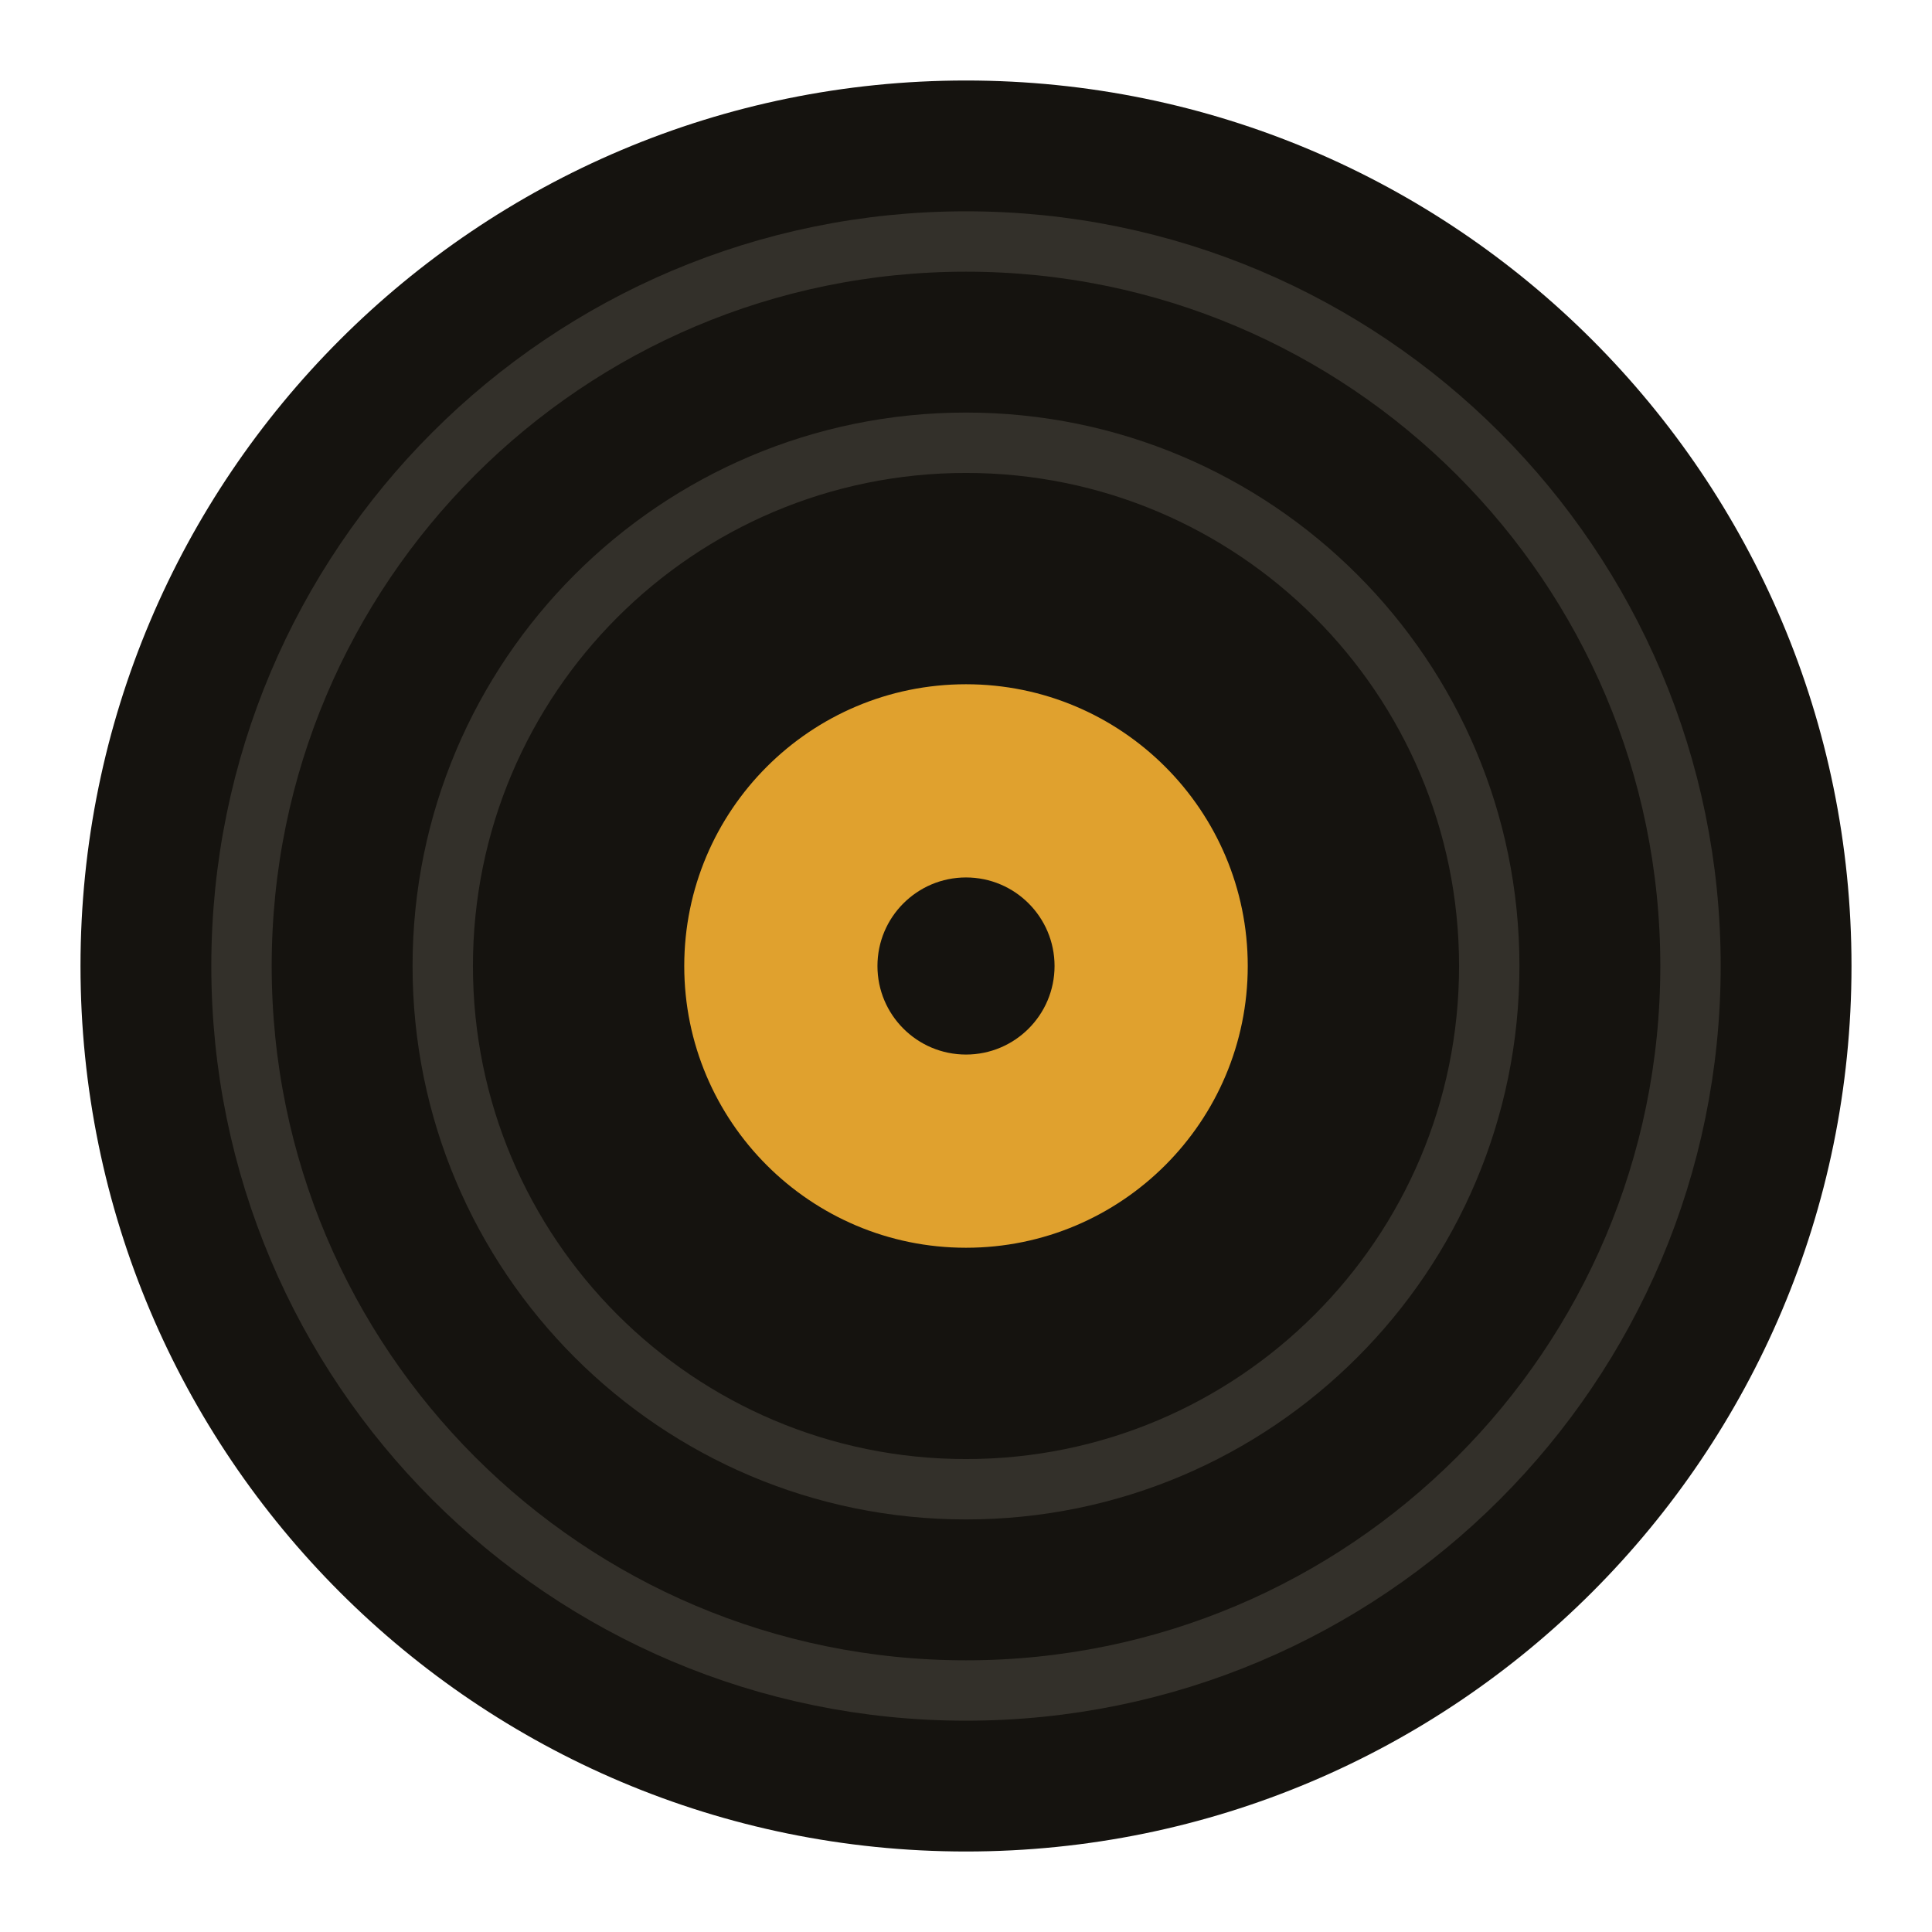
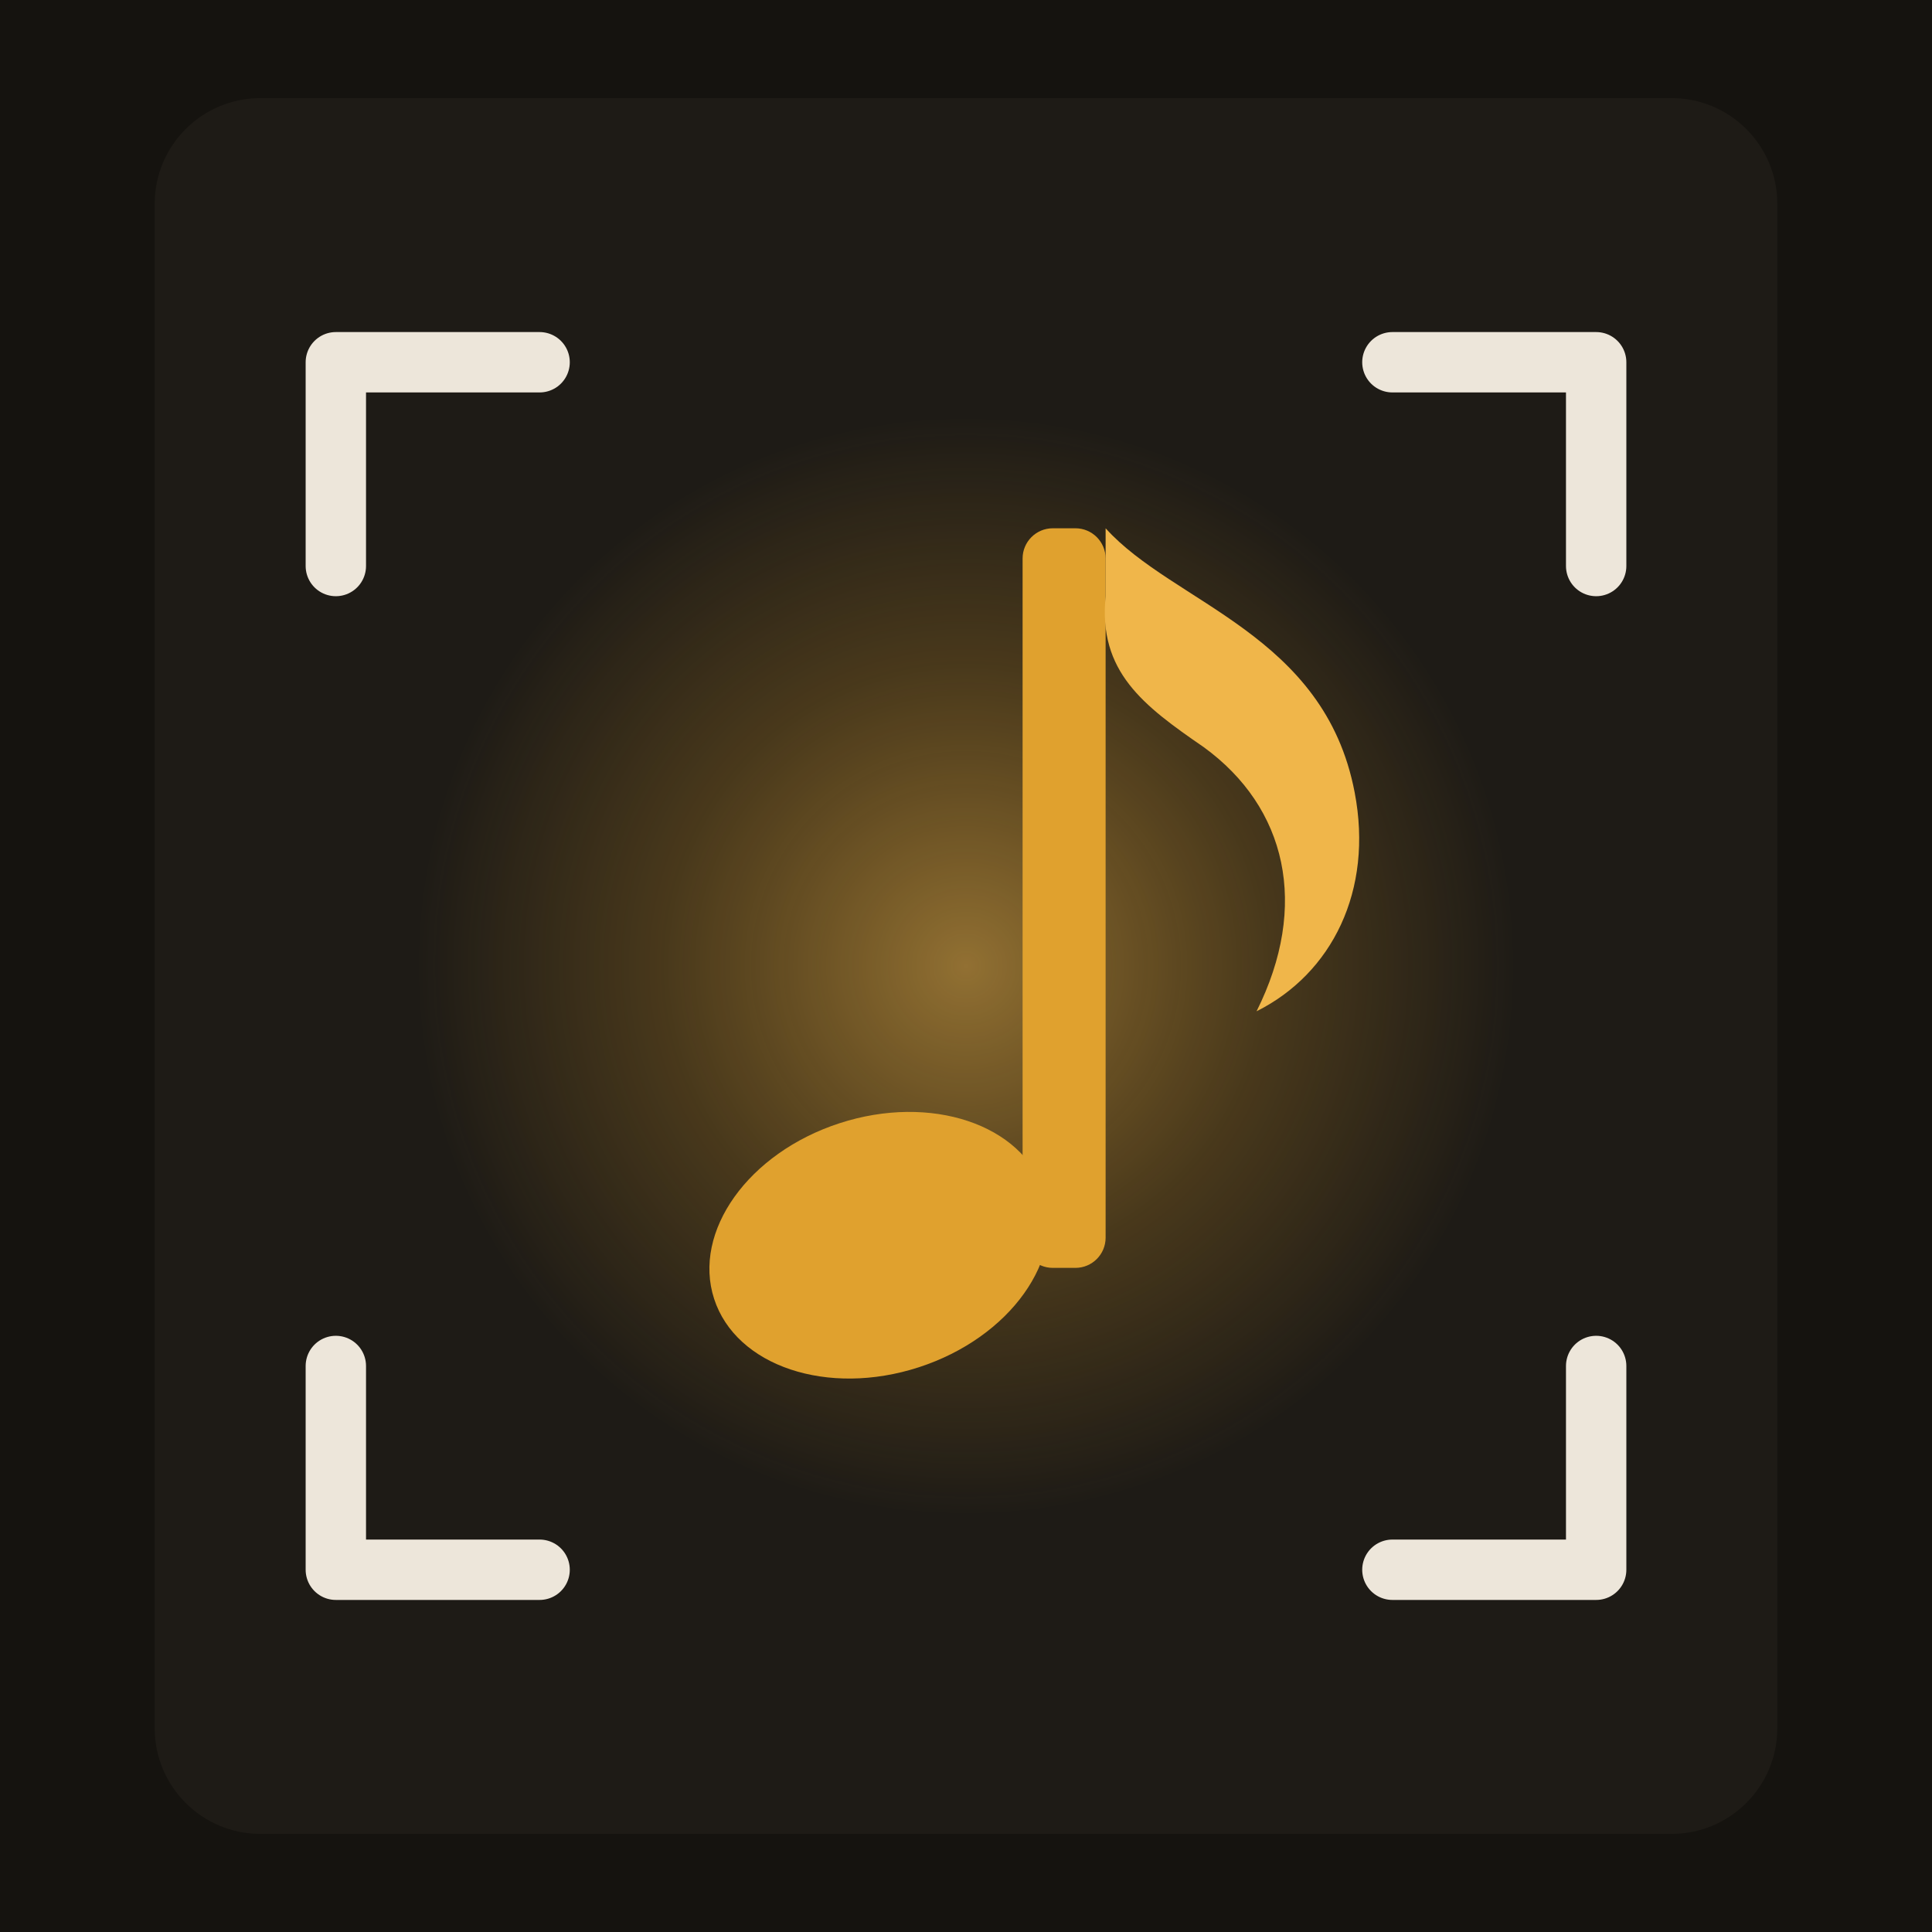
- <svg xmlns="http://www.w3.org/2000/svg" viewBox="0 0 48 48" width="48" height="48">
-   <circle cx="24" cy="24" r="22" fill="#15130f" />
-   <circle cx="24" cy="24" r="18" fill="none" stroke="#33302a" stroke-width="1.5" />
-   <circle cx="24" cy="24" r="13" fill="none" stroke="#33302a" stroke-width="1.5" />
-   <circle cx="24" cy="24" r="7" fill="#e0a12e" />
-   <circle cx="24" cy="24" r="2.2" fill="#15130f" />
+ <svg xmlns="http://www.w3.org/2000/svg" viewBox="0 0 512 512">
+   <rect x="0" y="0" width="512" height="512" fill="#15130f" />
+   <g id="icon">
+     <rect x="41" y="26" width="430" height="460" rx="28" fill="#1e1b16" />
+     <radialGradient id="noteGlow" cx="50%" cy="50%" r="50%">
+       <stop offset="0%" stop-color="#f0b64a" stop-opacity="0.55" />
+       <stop offset="55%" stop-color="#e0a12e" stop-opacity="0.22" />
+       <stop offset="100%" stop-color="#e0a12e" stop-opacity="0" />
+     </radialGradient>
+     <circle cx="256" cy="256" r="145" fill="url(#noteGlow)" />
+     <g id="corner-brackets" fill="none" stroke="#ede6da" stroke-width="16" stroke-linecap="round" stroke-linejoin="round">
+       <path d="M 89 150 L 89 96 L 143 96" />
+       <path d="M 369 96 L 423 96 L 423 150" />
+       <path d="M 423 362 L 423 416 L 369 416" />
+       <path d="M 143 416 L 89 416 L 89 362" />
+     </g>
+     <g id="eighth-note" fill="#e0a12e">
+       <ellipse cx="233" cy="330" rx="46" ry="34" transform="rotate(-18 233 330)" />
+       <rect x="271" y="140" width="22" height="196" rx="8" />
+       <path d="M 293 140                C 311 160, 351 168, 359 210                C 364 236, 353 258, 333 268                C 347 240, 341 214, 319 198                C 303 187, 291 178, 293 158                Z" fill="#f0b64a" />
+     </g>
+   </g>
</svg>
